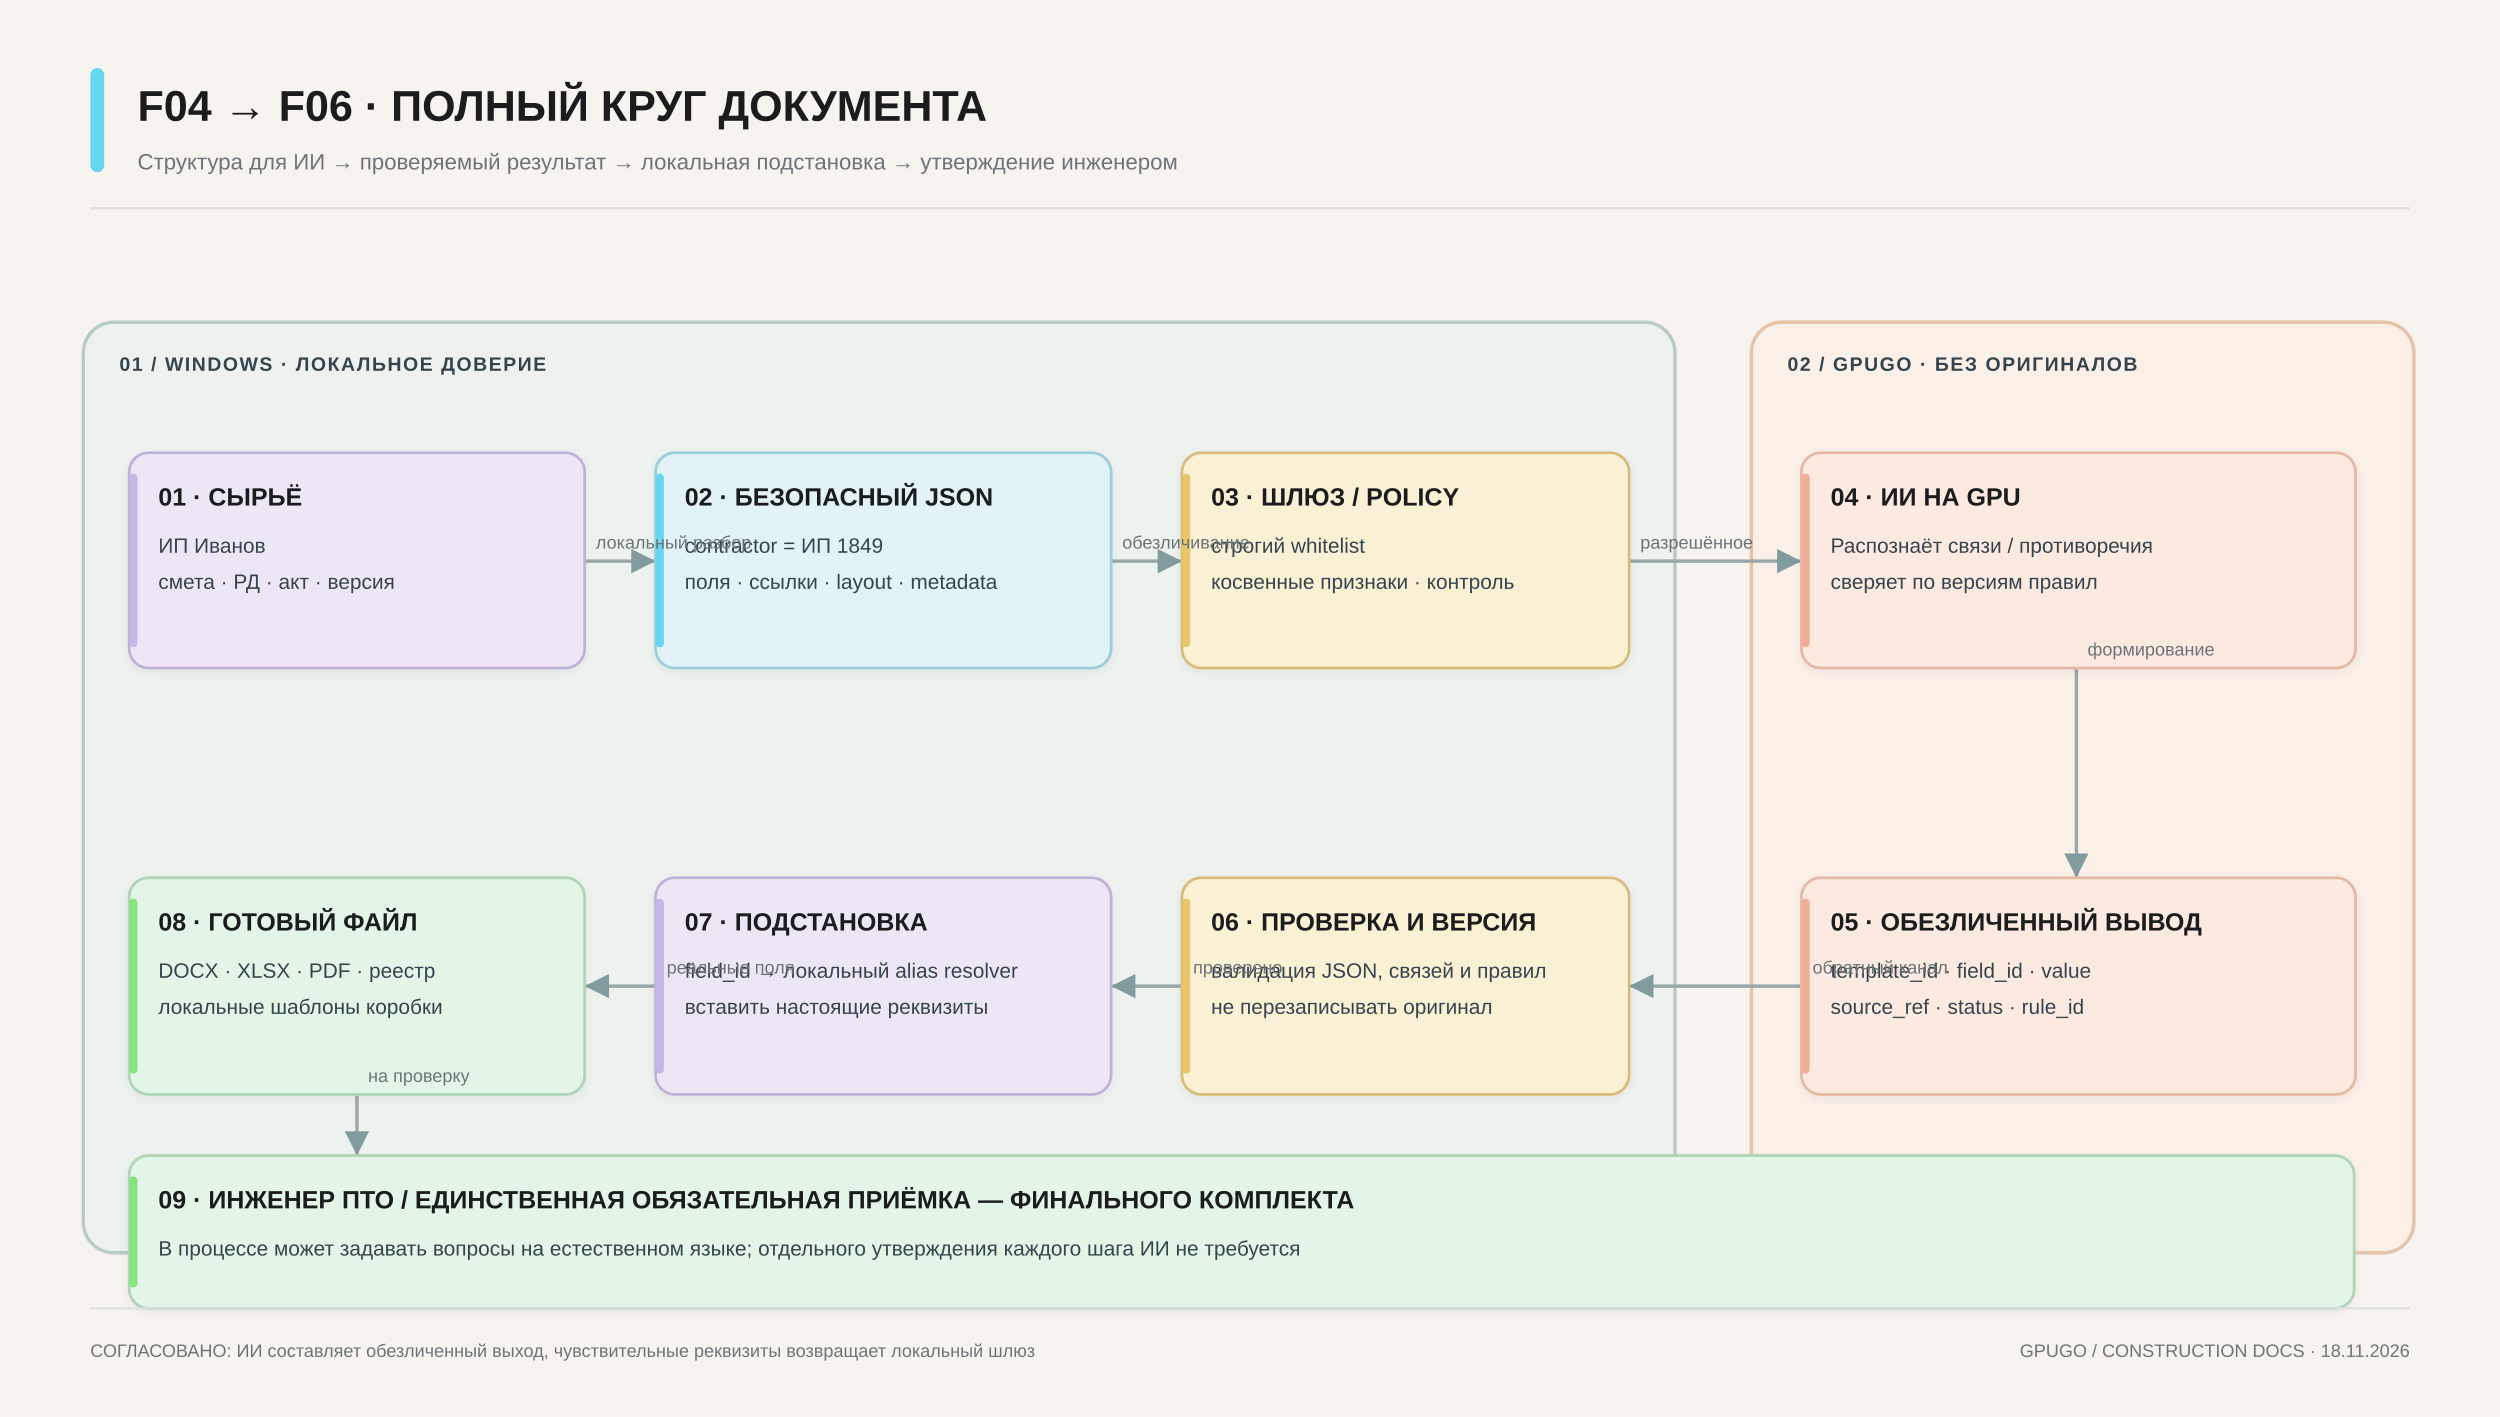
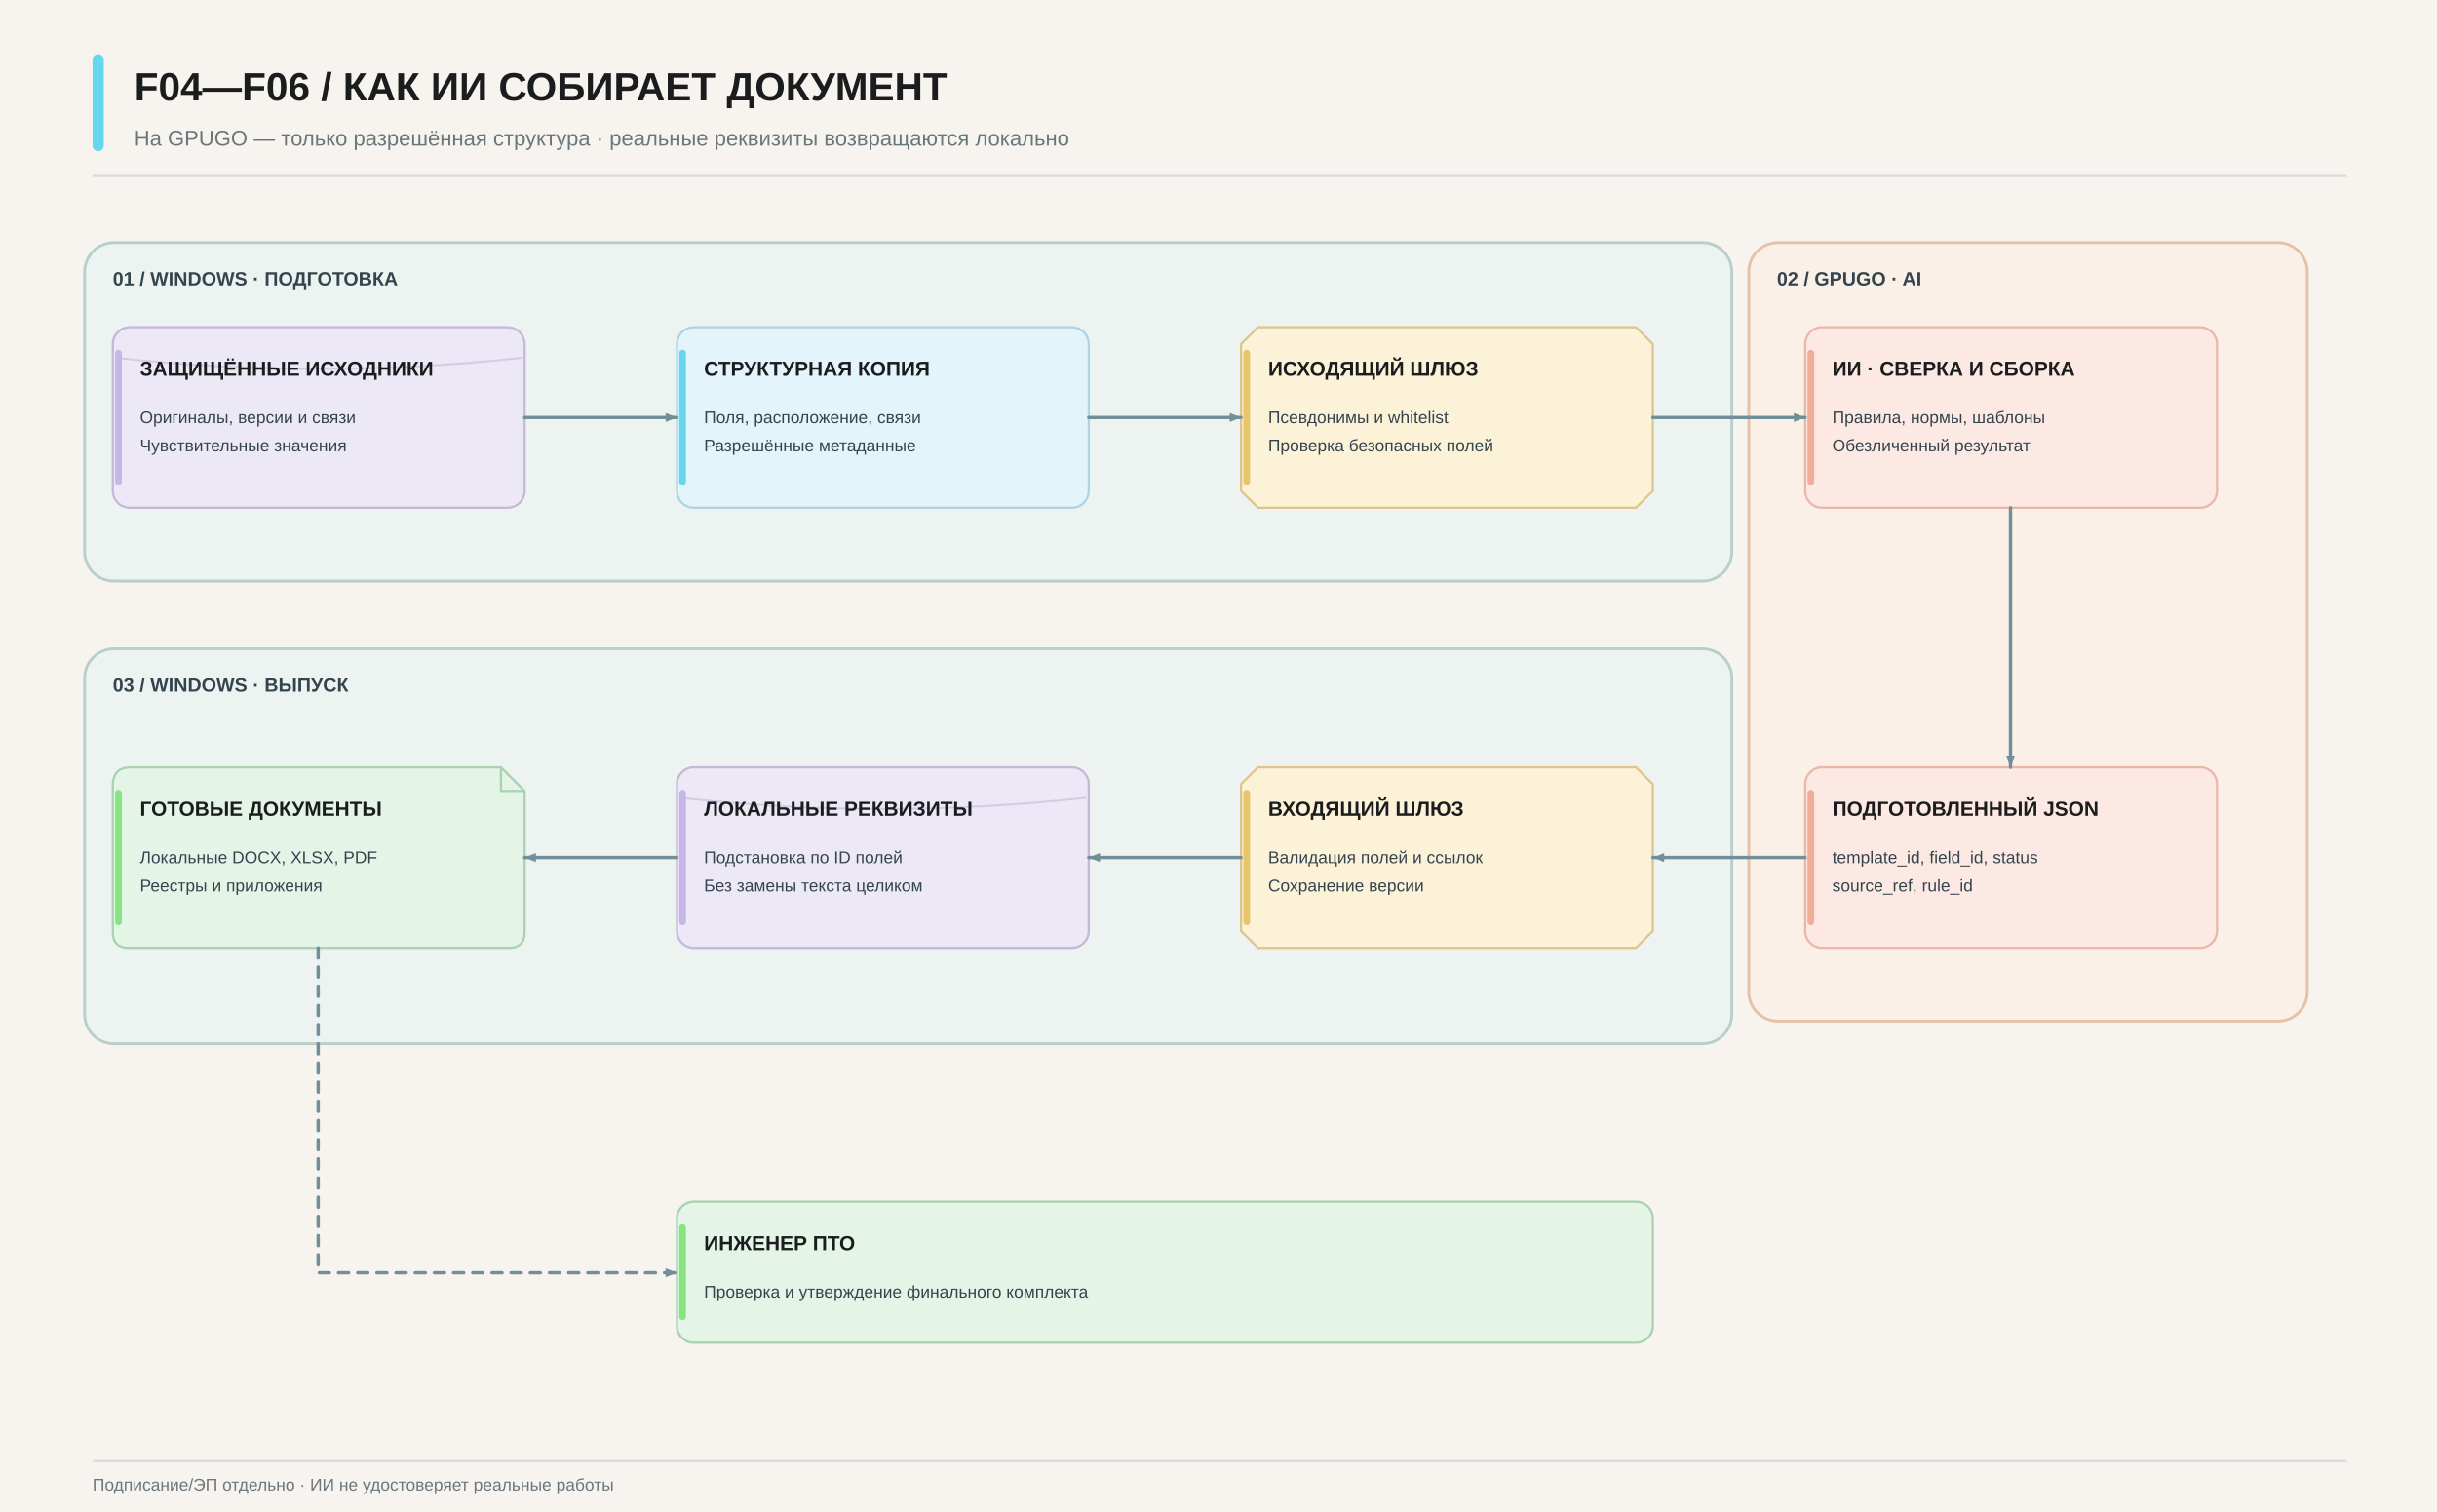
- <svg xmlns="http://www.w3.org/2000/svg" viewBox="0 0 1800 1020" role="img" aria-label="F04 → F06 · ПОЛНЫЙ КРУГ ДОКУМЕНТА">
+ <svg xmlns="http://www.w3.org/2000/svg" viewBox="0 0 2160 1340" role="img" aria-label="F04—F06  /  КАК ИИ СОБИРАЕТ ДОКУМЕНТ">
  <defs>
-     <marker id="arrow" markerWidth="9" markerHeight="9" refX="7" refY="3.5" orient="auto">
-       <path d="M0 0 L7 3.5 L0 7 Z" fill="#829B9F" />
+     <marker id="tip" markerWidth="11" markerHeight="11" refX="10" refY="5" orient="auto" markerUnits="userSpaceOnUse">
+       <path d="M0 1 L10 5 L0 9 Z" fill="#718F99" />
    </marker>
-     <filter id="shadow" x="-10%" y="-10%" width="130%" height="140%">
-       <feDropShadow dx="0" dy="2" stdDeviation="3" flood-opacity=".055" />
-     </filter>
+     <marker id="tip-red" markerWidth="11" markerHeight="11" refX="10" refY="5" orient="auto" markerUnits="userSpaceOnUse">
+       <path d="M0 1 L10 5 L0 9 Z" fill="#C88B84" />
+     </marker>
  </defs>
-   <style>
- .title{font:700 31px Arial,sans-serif;fill:#1A1C1D} .subtitle{font:16px Arial,sans-serif;fill:#6B7478}
- .caps{font:700 14px Arial,sans-serif;letter-spacing:1.1px;fill:#34444E}
- .nt{font:700 18px Arial,sans-serif;fill:#1A1C1D} .nb{font:15px Arial,sans-serif;fill:#34444E} .note{font:14px Arial,sans-serif;fill:#6B7478}
- .edge{fill:none;stroke:#9BA8AA;stroke-width:2.5;stroke-linejoin:round;stroke-linecap:round} .dash{stroke-dasharray:7 7}
- </style>
-   <rect width="1800" height="1020" fill="#F7F3EE" />
-   <rect x="65" y="49" width="10" height="75" rx="5" fill="#67D6EF" />
-   <text class="title" x="99" y="87">F04 → F06 · ПОЛНЫЙ КРУГ ДОКУМЕНТА</text>
-   <text class="subtitle" x="99" y="122">Структура для ИИ → проверяемый результат → локальная подстановка → утверждение инженером</text>
-   <path d="M65 150 H1735" stroke="#DBDFDE" stroke-width="1.6" />
-   <rect x="60" y="232" width="1146" height="670" rx="22" fill="#EDF2EF" stroke="#B8CBC6" stroke-width="2.5" />
-   <text class="caps" x="86" y="267">01  /  WINDOWS · ЛОКАЛЬНОЕ ДОВЕРИЕ</text>
-   <rect x="1261" y="232" width="477" height="670" rx="22" fill="#FAF0E8" stroke="#E6C4AA" stroke-width="2.5" />
-   <text class="caps" x="1287" y="267">02  /  GPUGO · БЕЗ ОРИГИНАЛОВ</text>
-   <path class="edge " d="M421 404 L472 404" marker-end="url(#arrow)" />
-   <path class="edge " d="M800 404 L851 404" marker-end="url(#arrow)" />
-   <path class="edge " d="M1173 404 L1297 404" marker-end="url(#arrow)" />
-   <path class="edge " d="M1495 481 L1495 632" marker-end="url(#arrow)" />
-   <path class="edge " d="M1297 710 L1173 710" marker-end="url(#arrow)" />
-   <path class="edge " d="M851 710 L800 710" marker-end="url(#arrow)" />
-   <path class="edge " d="M472 710 L421 710" marker-end="url(#arrow)" />
-   <path class="edge " d="M257 788 L257 832" marker-end="url(#arrow)" />
-   <rect x="93" y="326" width="328" height="155" rx="14" fill="#EDE7F5" stroke="#C0B2D7" stroke-width="2" filter="url(#shadow)" />
-   <rect x="93" y="341" width="6" height="125" rx="3" fill="#C5B7E7" />
-   <text class="nt" x="114" y="364">01 · СЫРЬЁ</text>
-   <text class="nb" x="114" y="398">ИП Иванов</text>
-   <text class="nb" x="114" y="424">смета · РД · акт · версия</text>
-   <rect x="472" y="326" width="328" height="155" rx="14" fill="#E1F3F7" stroke="#9ECEDA" stroke-width="2" filter="url(#shadow)" />
-   <rect x="472" y="341" width="6" height="125" rx="3" fill="#67D6EF" />
-   <text class="nt" x="493" y="364">02 · БЕЗОПАСНЫЙ JSON</text>
-   <text class="nb" x="493" y="398">contractor = ИП 1849</text>
-   <text class="nb" x="493" y="424">поля · ссылки · layout · metadata</text>
-   <rect x="851" y="326" width="322" height="155" rx="14" fill="#FAF0D4" stroke="#D9BC7D" stroke-width="2" filter="url(#shadow)" />
-   <rect x="851" y="341" width="6" height="125" rx="3" fill="#E7C66B" />
-   <text class="nt" x="872" y="364">03 · ШЛЮЗ / POLICY</text>
-   <text class="nb" x="872" y="398">строгий whitelist</text>
-   <text class="nb" x="872" y="424">косвенные признаки · контроль</text>
-   <rect x="1297" y="326" width="399" height="155" rx="14" fill="#FCE9E0" stroke="#E5BAA5" stroke-width="2" filter="url(#shadow)" />
-   <rect x="1297" y="341" width="6" height="125" rx="3" fill="#F0AE99" />
-   <text class="nt" x="1318" y="364">04 · ИИ НА GPU</text>
-   <text class="nb" x="1318" y="398">Распознаёт связи / противоречия</text>
-   <text class="nb" x="1318" y="424">сверяет по версиям правил</text>
-   <rect x="1297" y="632" width="399" height="156" rx="14" fill="#FCE9E0" stroke="#E5BAA5" stroke-width="2" filter="url(#shadow)" />
-   <rect x="1297" y="647" width="6" height="126" rx="3" fill="#F0AE99" />
-   <text class="nt" x="1318" y="670">05 · ОБЕЗЛИЧЕННЫЙ ВЫВОД</text>
-   <text class="nb" x="1318" y="704">template_id · field_id · value</text>
-   <text class="nb" x="1318" y="730">source_ref · status · rule_id</text>
-   <rect x="851" y="632" width="322" height="156" rx="14" fill="#FAF0D4" stroke="#D9BC7D" stroke-width="2" filter="url(#shadow)" />
-   <rect x="851" y="647" width="6" height="126" rx="3" fill="#E7C66B" />
-   <text class="nt" x="872" y="670">06 · ПРОВЕРКА И ВЕРСИЯ</text>
-   <text class="nb" x="872" y="704">валидация JSON, связей и правил</text>
-   <text class="nb" x="872" y="730">не перезаписывать оригинал</text>
-   <rect x="472" y="632" width="328" height="156" rx="14" fill="#EDE7F5" stroke="#C0B2D7" stroke-width="2" filter="url(#shadow)" />
-   <rect x="472" y="647" width="6" height="126" rx="3" fill="#C5B7E7" />
-   <text class="nt" x="493" y="670">07 · ПОДСТАНОВКА</text>
-   <text class="nb" x="493" y="704">field_id → локальный alias resolver</text>
-   <text class="nb" x="493" y="730">вставить настоящие реквизиты</text>
-   <rect x="93" y="632" width="328" height="156" rx="14" fill="#E3F5E6" stroke="#AFD4B6" stroke-width="2" filter="url(#shadow)" />
-   <rect x="93" y="647" width="6" height="126" rx="3" fill="#87E481" />
-   <text class="nt" x="114" y="670">08 · ГОТОВЫЙ ФАЙЛ</text>
-   <text class="nb" x="114" y="704">DOCX · XLSX · PDF · реестр</text>
-   <text class="nb" x="114" y="730">локальные шаблоны коробки</text>
-   <rect x="93" y="832" width="1602" height="110" rx="14" fill="#E3F5E6" stroke="#AFD4B6" stroke-width="2" filter="url(#shadow)" />
-   <rect x="93" y="847" width="6" height="80" rx="3" fill="#87E481" />
-   <text class="nt" x="114" y="870">09 · ИНЖЕНЕР ПТО   /   ЕДИНСТВЕННАЯ ОБЯЗАТЕЛЬНАЯ ПРИЁМКА — ФИНАЛЬНОГО КОМПЛЕКТА</text>
-   <text class="nb" x="114" y="904">В процессе может задавать вопросы на естественном языке; отдельного утверждения каждого шага ИИ не требуется</text>
-   <text x="429" y="395" font-size="13" font-family="Arial,sans-serif" fill="#6B7478">локальный разбор</text>
-   <text x="808" y="395" font-size="13" font-family="Arial,sans-serif" fill="#6B7478">обезличивание</text>
-   <text x="1181" y="395" font-size="13" font-family="Arial,sans-serif" fill="#6B7478">разрешённое</text>
-   <text x="1503" y="472" font-size="13" font-family="Arial,sans-serif" fill="#6B7478">формирование</text>
-   <text x="1305" y="701" font-size="13" font-family="Arial,sans-serif" fill="#6B7478">обратный канал</text>
-   <text x="859" y="701" font-size="13" font-family="Arial,sans-serif" fill="#6B7478">проверено</text>
-   <text x="480" y="701" font-size="13" font-family="Arial,sans-serif" fill="#6B7478">реальные поля</text>
-   <text x="265" y="779" font-size="13" font-family="Arial,sans-serif" fill="#6B7478">на проверку</text>
-   <path d="M65 942 H1735" stroke="#DBDFDE" stroke-width="1.4" />
-   <text x="65" y="977" font-family="Arial,sans-serif" font-size="13" fill="#6B7478">СОГЛАСОВАНО: ИИ составляет обезличенный выход, чувствительные реквизиты возвращает локальный шлюз</text>
-   <text x="1735" y="977" font-family="Arial,sans-serif" text-anchor="end" font-size="13" fill="#6B7478">GPUGO / CONSTRUCTION DOCS · 18.11.2026</text>
+   <style>text{font-family:Arial,'Liberation Sans',sans-serif;letter-spacing:.02px;}</style>
+   <rect width="2160" height="1340" fill="#F7F3EE" />
+   <rect x="82" y="48" width="10" height="86" rx="5" fill="#67D6EF" />
+   <text x="119" y="89" font-weight="700" font-size="35" fill="#1A1C1D">F04—F06  /  КАК ИИ СОБИРАЕТ ДОКУМЕНТ</text>
+   <text x="119" y="129" font-size="19" fill="#69777D">На GPUGO — только разрешённая структура · реальные реквизиты возвращаются локально</text>
+   <path d="M82 156 H2080" stroke="#D9DDDC" stroke-width="2" />
+   <rect x="75" y="215" width="1460" height="300" rx="26" fill="#EDF3F0" stroke="#B7CFC8" stroke-width="2.5" />
+   <text x="100" y="253" font-size="17" letter-spacing="1" font-weight="700" fill="#34444E">01  /  WINDOWS · ПОДГОТОВКА</text>
+   <rect x="1550" y="215" width="495" height="690" rx="26" fill="#FBF0E8" stroke="#E4C1A7" stroke-width="2.5" />
+   <text x="1575" y="253" font-size="17" letter-spacing="1" font-weight="700" fill="#34444E">02  /  GPUGO · AI</text>
+   <rect x="75" y="575" width="1460" height="350" rx="26" fill="#EDF3F0" stroke="#B7CFC8" stroke-width="2.5" />
+   <text x="100" y="613" font-size="17" letter-spacing="1" font-weight="700" fill="#34444E">03  /  WINDOWS · ВЫПУСК</text>
+   <g class="node">
+     <rect x="100" y="290" width="365" height="160" rx="15" fill="#EDE8F5" stroke="#C6B8D9" stroke-width="2" />
+     <path d="M 102 317 Q 282.5 337 463 317" fill="none" stroke="#C6B8D9" stroke-width="1.8" opacity=".6" />
+     <rect x="102" y="310" width="6" height="120" rx="3" fill="#C5B7E7" />
+     <text x="124" y="333" font-size="18" font-weight="700" fill="#1A1C1D">ЗАЩИЩЁННЫЕ ИСХОДНИКИ</text>
+     <text x="124" y="375" font-size="15" fill="#34444E">Оригиналы, версии и связи</text>
+     <text x="124" y="400" font-size="15" fill="#34444E">Чувствительные значения</text>
+   </g>
+   <g class="node">
+     <rect x="600" y="290" width="365" height="160" rx="15" fill="#E3F4FA" stroke="#AED4E1" stroke-width="2" />
+     <rect x="602" y="310" width="6" height="120" rx="3" fill="#67D6EF" />
+     <text x="624" y="333" font-size="18" font-weight="700" fill="#1A1C1D">СТРУКТУРНАЯ КОПИЯ</text>
+     <text x="624" y="375" font-size="15" fill="#34444E">Поля, расположение, связи</text>
+     <text x="624" y="400" font-size="15" fill="#34444E">Разрешённые метаданные</text>
+   </g>
+   <g class="node">
+     <path d="M 1115 290 H 1450 L 1465 305 V 435 L 1450 450 H 1115 L 1100 435 V 305 Z" fill="#FBF2D8" stroke="#DEC58B" stroke-width="2" />
+     <rect x="1102" y="310" width="6" height="120" rx="3" fill="#E7C66B" />
+     <text x="1124" y="333" font-size="18" font-weight="700" fill="#1A1C1D">ИСХОДЯЩИЙ ШЛЮЗ</text>
+     <text x="1124" y="375" font-size="15" fill="#34444E">Псевдонимы и whitelist</text>
+     <text x="1124" y="400" font-size="15" fill="#34444E">Проверка безопасных полей</text>
+   </g>
+   <g class="node">
+     <rect x="1600" y="290" width="365" height="160" rx="15" fill="#FCE9E3" stroke="#EAB8A8" stroke-width="2" />
+     <rect x="1602" y="310" width="6" height="120" rx="3" fill="#F0AE99" />
+     <text x="1624" y="333" font-size="18" font-weight="700" fill="#1A1C1D">ИИ · СВЕРКА И СБОРКА</text>
+     <text x="1624" y="375" font-size="15" fill="#34444E">Правила, нормы, шаблоны</text>
+     <text x="1624" y="400" font-size="15" fill="#34444E">Обезличенный результат</text>
+   </g>
+   <g class="node">
+     <rect x="1600" y="680" width="365" height="160" rx="15" fill="#FCE9E3" stroke="#EAB8A8" stroke-width="2" />
+     <rect x="1602" y="700" width="6" height="120" rx="3" fill="#F0AE99" />
+     <text x="1624" y="723" font-size="18" font-weight="700" fill="#1A1C1D">ПОДГОТОВЛЕННЫЙ JSON</text>
+     <text x="1624" y="765" font-size="15" fill="#34444E">template_id, field_id, status</text>
+     <text x="1624" y="790" font-size="15" fill="#34444E">source_ref, rule_id</text>
+   </g>
+   <g class="node">
+     <path d="M 1115 680 H 1450 L 1465 695 V 825 L 1450 840 H 1115 L 1100 825 V 695 Z" fill="#FBF2D8" stroke="#DEC58B" stroke-width="2" />
+     <rect x="1102" y="700" width="6" height="120" rx="3" fill="#E7C66B" />
+     <text x="1124" y="723" font-size="18" font-weight="700" fill="#1A1C1D">ВХОДЯЩИЙ ШЛЮЗ</text>
+     <text x="1124" y="765" font-size="15" fill="#34444E">Валидация полей и ссылок</text>
+     <text x="1124" y="790" font-size="15" fill="#34444E">Сохранение версии</text>
+   </g>
+   <g class="node">
+     <rect x="600" y="680" width="365" height="160" rx="15" fill="#EDE8F5" stroke="#C6B8D9" stroke-width="2" />
+     <path d="M 602 707 Q 782.5 727 963 707" fill="none" stroke="#C6B8D9" stroke-width="1.8" opacity=".6" />
+     <rect x="602" y="700" width="6" height="120" rx="3" fill="#C5B7E7" />
+     <text x="624" y="723" font-size="18" font-weight="700" fill="#1A1C1D">ЛОКАЛЬНЫЕ РЕКВИЗИТЫ</text>
+     <text x="624" y="765" font-size="15" fill="#34444E">Подстановка по ID полей</text>
+     <text x="624" y="790" font-size="15" fill="#34444E">Без замены текста целиком</text>
+   </g>
+   <g class="node">
+     <path d="M 116 680 H 444 L 465 701 V 826 Q 465 840 451 840 H 114 Q 100 840 100 826 V 696 Q 100 680 116 680 Z" fill="#E4F5E8" stroke="#A8D2B0" stroke-width="2" />
+     <path d="M 444 680 V 701 H 465" fill="none" stroke="#A8D2B0" stroke-width="2" />
+     <rect x="102" y="700" width="6" height="120" rx="3" fill="#87E481" />
+     <text x="124" y="723" font-size="18" font-weight="700" fill="#1A1C1D">ГОТОВЫЕ ДОКУМЕНТЫ</text>
+     <text x="124" y="765" font-size="15" fill="#34444E">Локальные DOCX, XLSX, PDF</text>
+     <text x="124" y="790" font-size="15" fill="#34444E">Реестры и приложения</text>
+   </g>
+   <g class="node">
+     <rect x="600" y="1065" width="865" height="125" rx="15" fill="#E4F5E8" stroke="#A8D2B0" stroke-width="2" />
+     <rect x="602" y="1085" width="6" height="85" rx="3" fill="#87E481" />
+     <text x="624" y="1108" font-size="18" font-weight="700" fill="#1A1C1D">ИНЖЕНЕР ПТО</text>
+     <text x="624" y="1150" font-size="15" fill="#34444E">Проверка и утверждение финального комплекта</text>
+   </g>
+   <path d="M465 370 L600 370" fill="none" stroke="#718F99" stroke-width="3" stroke-linecap="round" stroke-linejoin="round" marker-end="url(#tip)" />
+   <path d="M965 370 L1100 370" fill="none" stroke="#718F99" stroke-width="3" stroke-linecap="round" stroke-linejoin="round" marker-end="url(#tip)" />
+   <path d="M1465 370 L1600 370" fill="none" stroke="#718F99" stroke-width="3" stroke-linecap="round" stroke-linejoin="round" marker-end="url(#tip)" />
+   <path d="M1782 450 L1782 680" fill="none" stroke="#718F99" stroke-width="3" stroke-linecap="round" stroke-linejoin="round" marker-end="url(#tip)" />
+   <path d="M1600 760 L1465 760" fill="none" stroke="#718F99" stroke-width="3" stroke-linecap="round" stroke-linejoin="round" marker-end="url(#tip)" />
+   <path d="M1100 760 L965 760" fill="none" stroke="#718F99" stroke-width="3" stroke-linecap="round" stroke-linejoin="round" marker-end="url(#tip)" />
+   <path d="M600 760 L465 760" fill="none" stroke="#718F99" stroke-width="3" stroke-linecap="round" stroke-linejoin="round" marker-end="url(#tip)" />
+   <path d="M282 840 L282 1128 L600 1128" fill="none" stroke="#718F99" stroke-width="3" stroke-linecap="round" stroke-linejoin="round" marker-end="url(#tip)" stroke-dasharray="9 8" />
+   <path d="M82 1295 H2080" stroke="#D9DDDC" stroke-width="2" />
+   <text x="82" y="1321" font-size="15" fill="#69777D">Подписание/ЭП отдельно · ИИ не удостоверяет реальные работы</text>
</svg>
